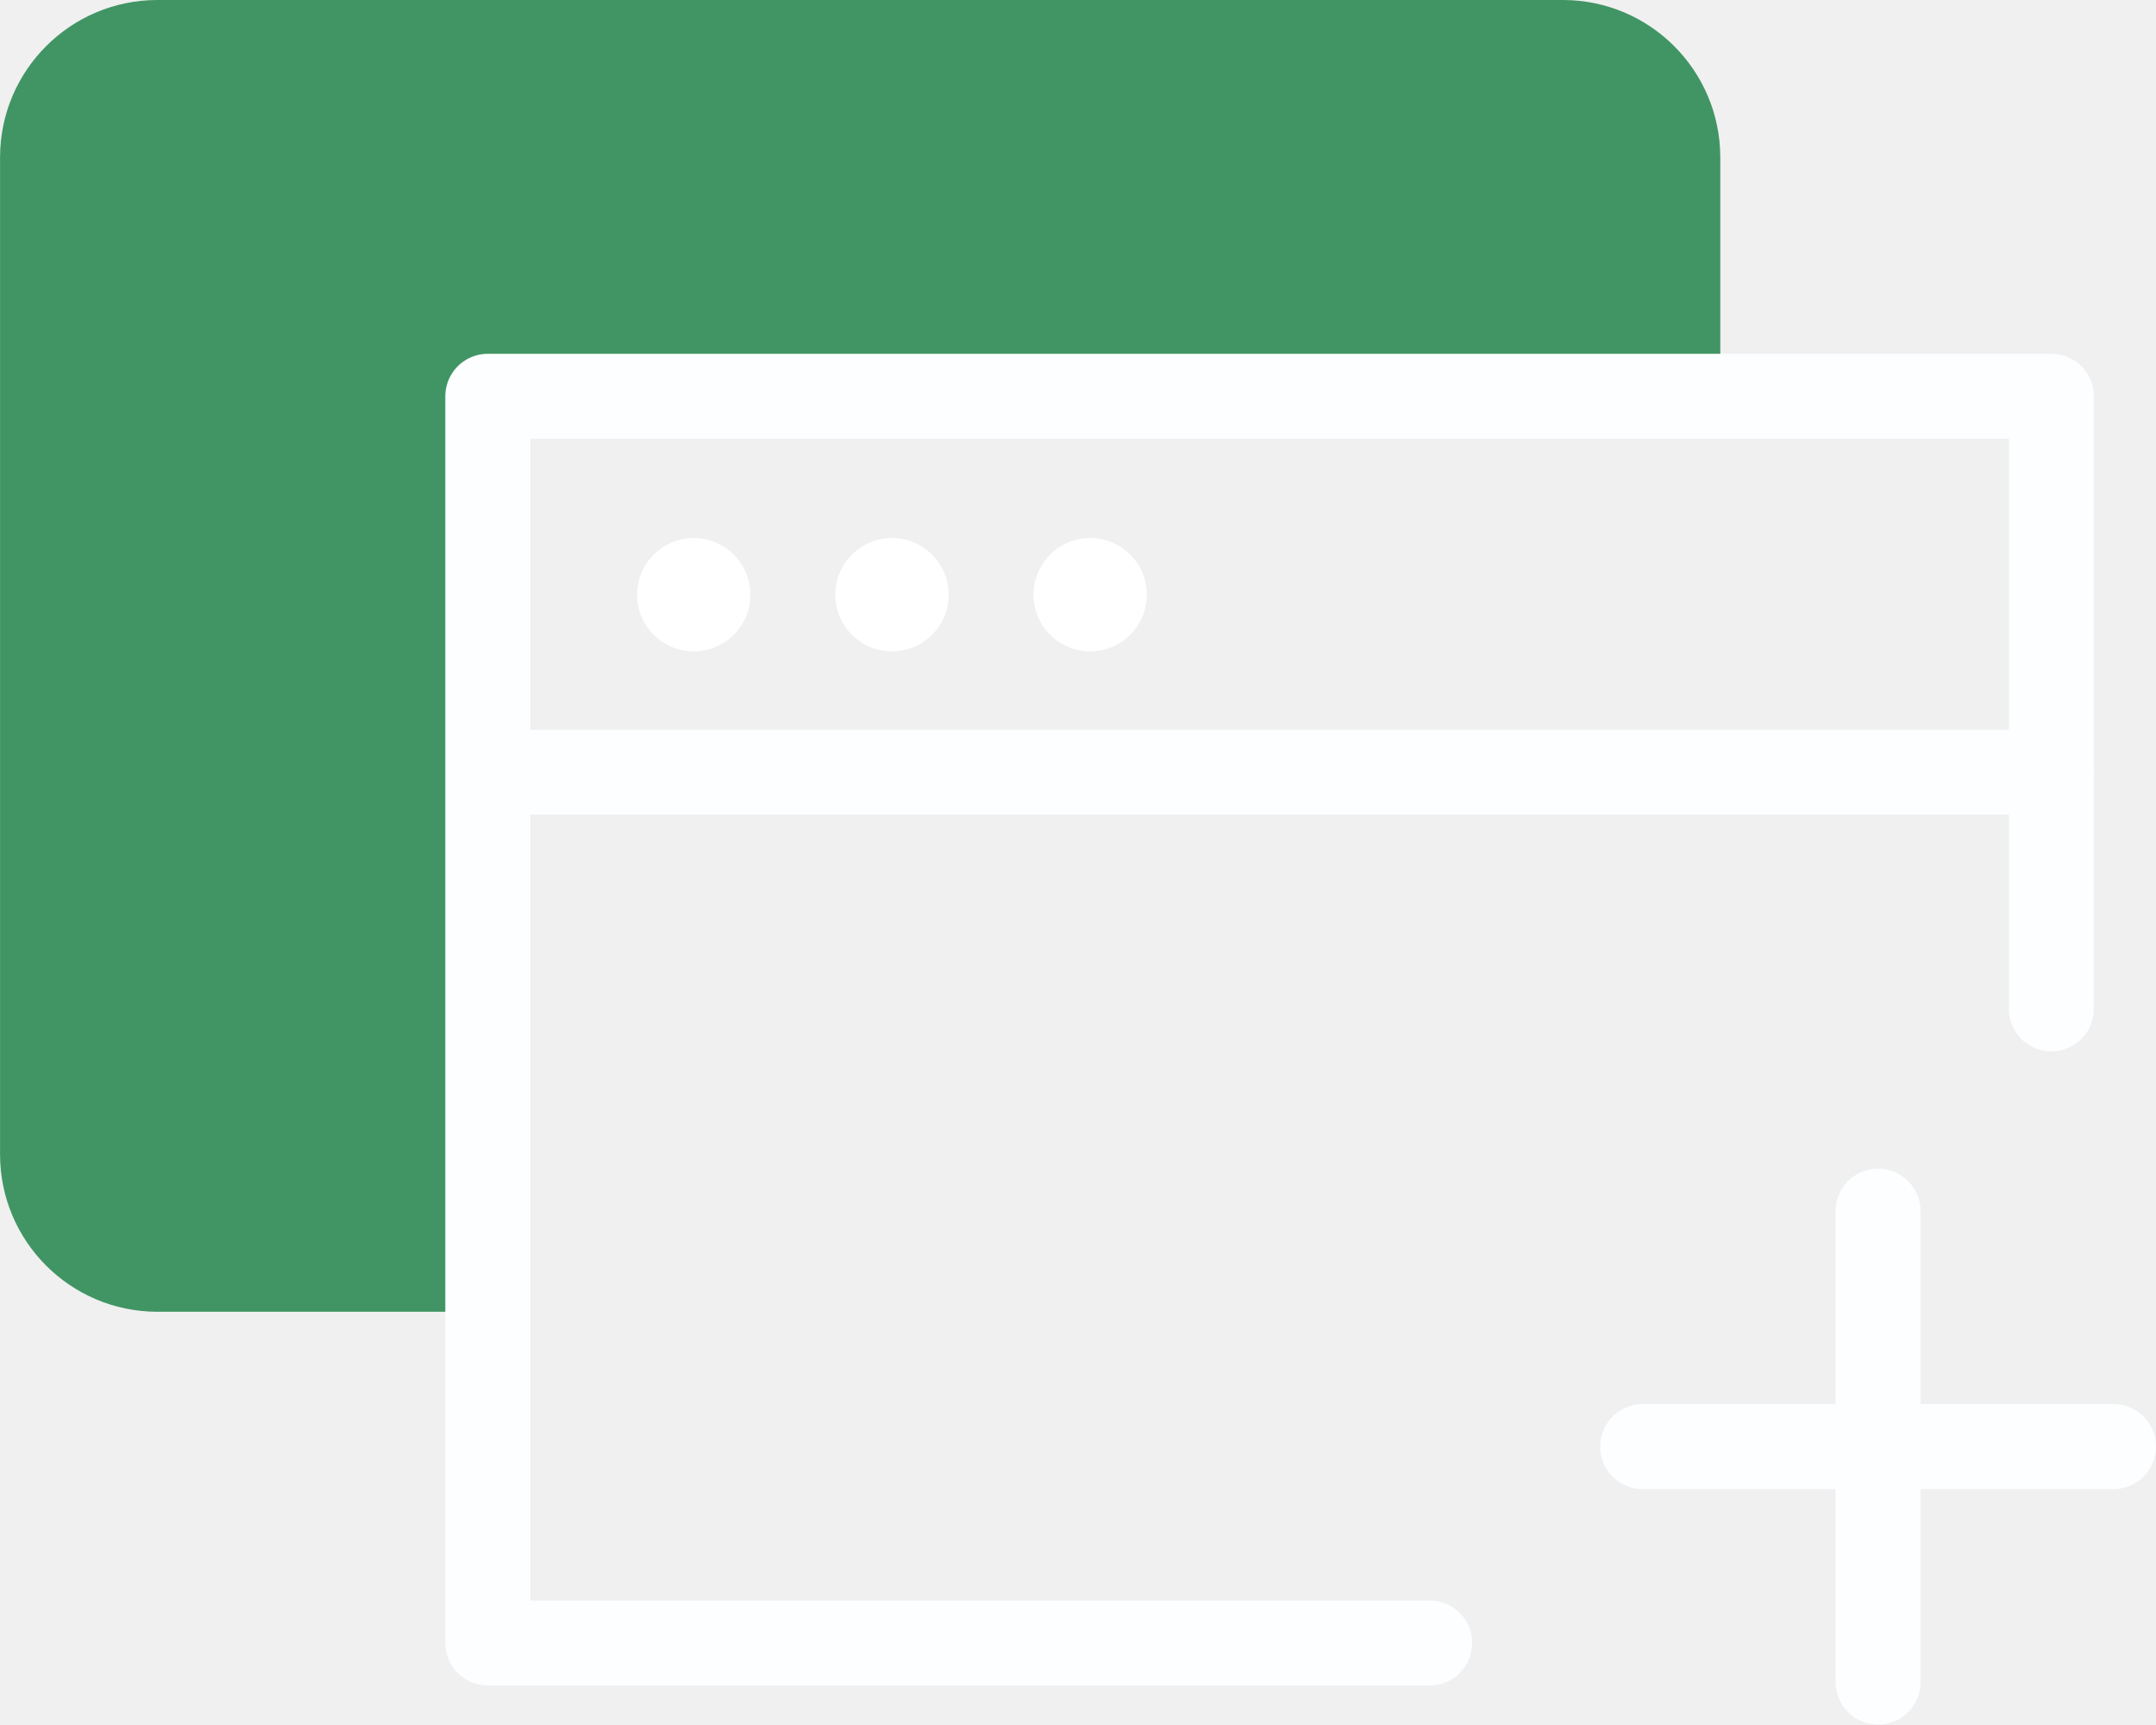
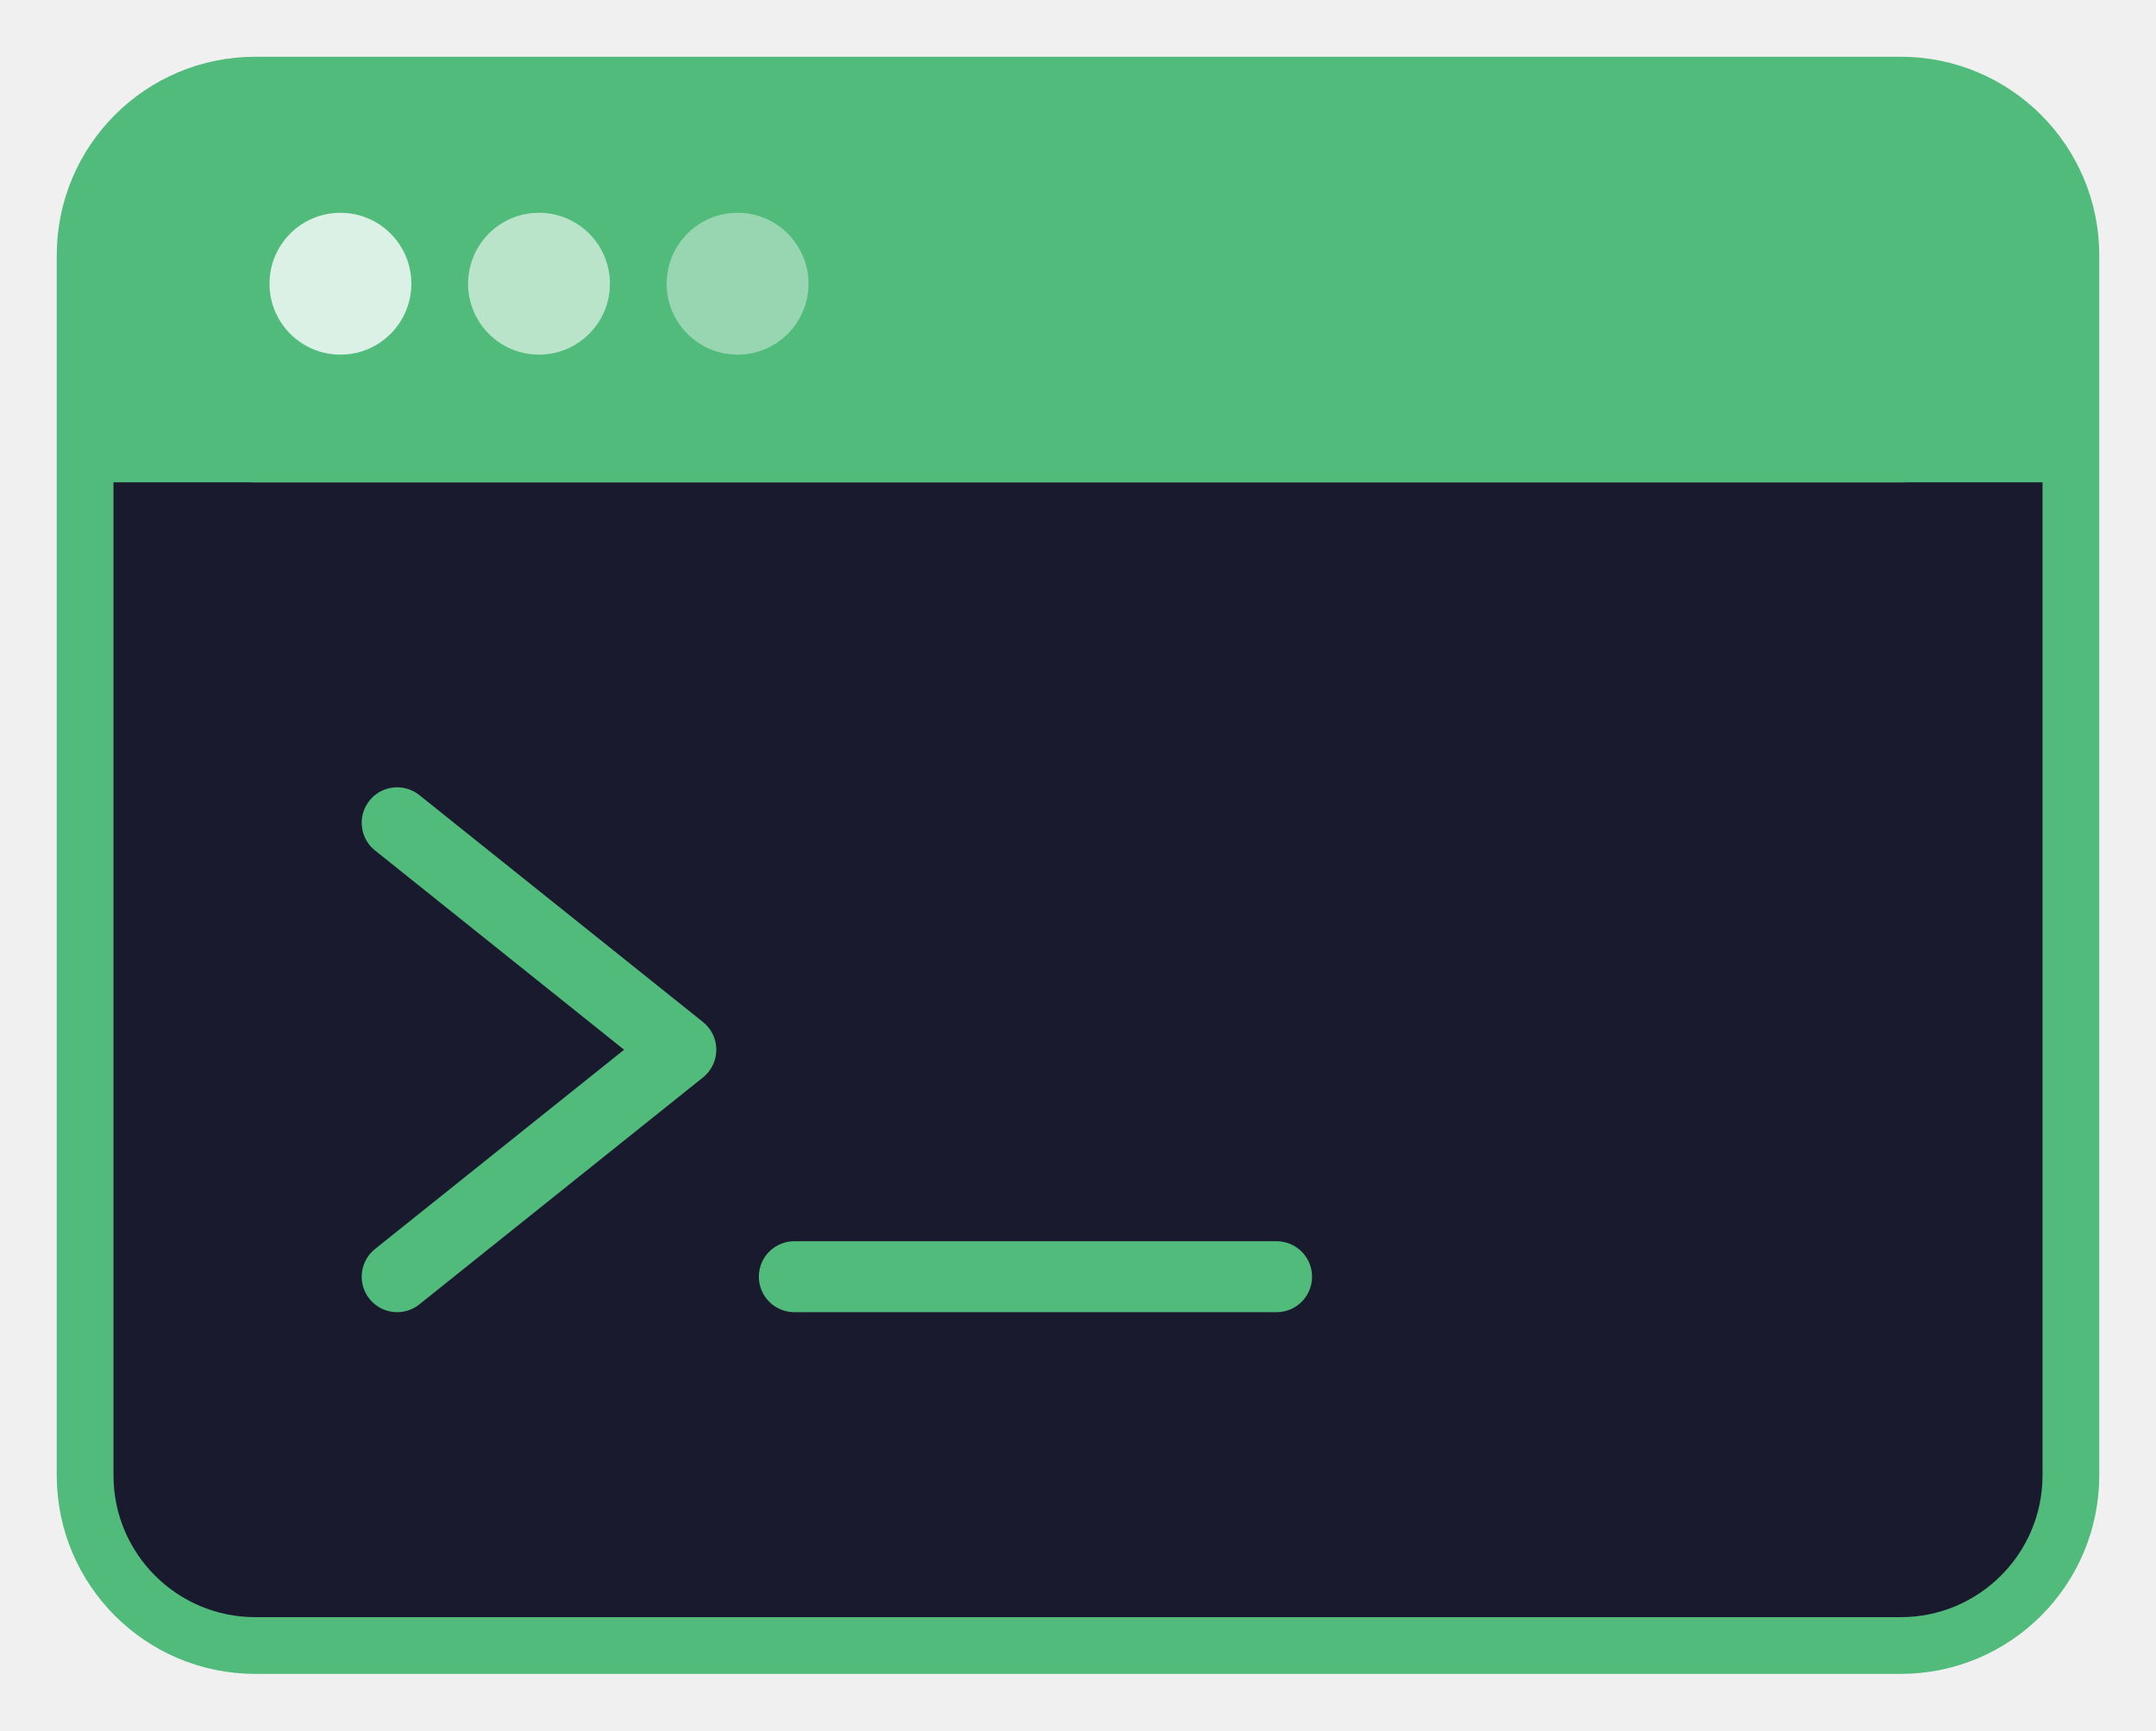
- <svg xmlns="http://www.w3.org/2000/svg" width="152.278" height="121.791" viewBox="0 0 152.278 121.791">
-   <defs>
-     <style>
-             .cls-2{fill:none;stroke:#fcfeff;stroke-linecap:round;stroke-linejoin:round;stroke-width:6px}.cls-3{fill:#fff}
-         </style>
-   </defs>
-   <g id="Group_16407" data-name="Group 16407" transform="translate(-173 -126)">
-     <g id="Group_16406" data-name="Group 16406" transform="translate(-.222 -6)">
-       <g id="Group_16403" data-name="Group 16403" transform="translate(6268.221 2688)">
-         <path id="Path_7086" fill="#419564" d="M214.727 521.613a9.9 9.9 0 0 0-10.457 10.629l2.433 43.516c.338 6.086.241 11.067-.219 11.067h-25.2a11.119 11.119 0 0 1-11.084-11.086v-70.467a11.119 11.119 0 0 1 11.086-11.086h99.327a11.119 11.119 0 0 1 11.087 11.086V523.7c0 .532-4.986.768-11.078.527z" data-name="Path 7086" transform="translate(-6265.196 -3050.186)" />
-         <g id="Group_16400" data-name="Group 16400" transform="translate(-5978.98 -2470.468)">
-           <path id="Line_441" d="M0 0L0 33.259" class="cls-2" data-name="Line 441" transform="translate(16.629)" />
-           <path id="Line_442" d="M33.259 0L0 0" class="cls-2" data-name="Line 442" transform="translate(0 16.629)" />
-         </g>
-         <path id="Path_7087" d="M248.792 591.967h-66.526v-88.044H292.7v43.263" class="cls-2" data-name="Path 7087" transform="translate(-6242.813 -3031.937)" />
-         <path id="Line_443" d="M0 0L108.436 0" class="cls-2" data-name="Line 443" transform="translate(-6058.547 -2501.462)" />
-       </g>
-     </g>
-     <circle id="Ellipse_3396" cx="4" cy="4" r="4" class="cls-3" data-name="Ellipse 3396" transform="translate(232 164)" />
-     <circle id="Ellipse_3397" cx="4" cy="4" r="4" class="cls-3" data-name="Ellipse 3397" transform="translate(218 164)" />
-     <circle id="Ellipse_3398" cx="4" cy="4" r="4" class="cls-3" data-name="Ellipse 3398" transform="translate(246 164)" />
-   </g>
+ <svg xmlns="http://www.w3.org/2000/svg" width="152" height="122" viewBox="0 0 152 122">
+   <rect x="6" y="6" width="140" height="110" rx="12" fill="#1a1a2e" stroke="#51bb7b" stroke-width="4" />
+   <rect x="6" y="6" width="140" height="28" rx="12" fill="#51bb7b" />
+   <rect x="6" y="22" width="140" height="12" fill="#51bb7b" />
+   <circle cx="24" cy="20" r="5" fill="#fff" opacity="0.8" />
+   <circle cx="38" cy="20" r="5" fill="#fff" opacity="0.6" />
+   <circle cx="52" cy="20" r="5" fill="#fff" opacity="0.4" />
+   <polyline points="28,58 48,74 28,90" fill="none" stroke="#51bb7b" stroke-width="5" stroke-linecap="round" stroke-linejoin="round" />
+   <line x1="56" y1="90" x2="90" y2="90" stroke="#51bb7b" stroke-width="5" stroke-linecap="round" />
</svg>
